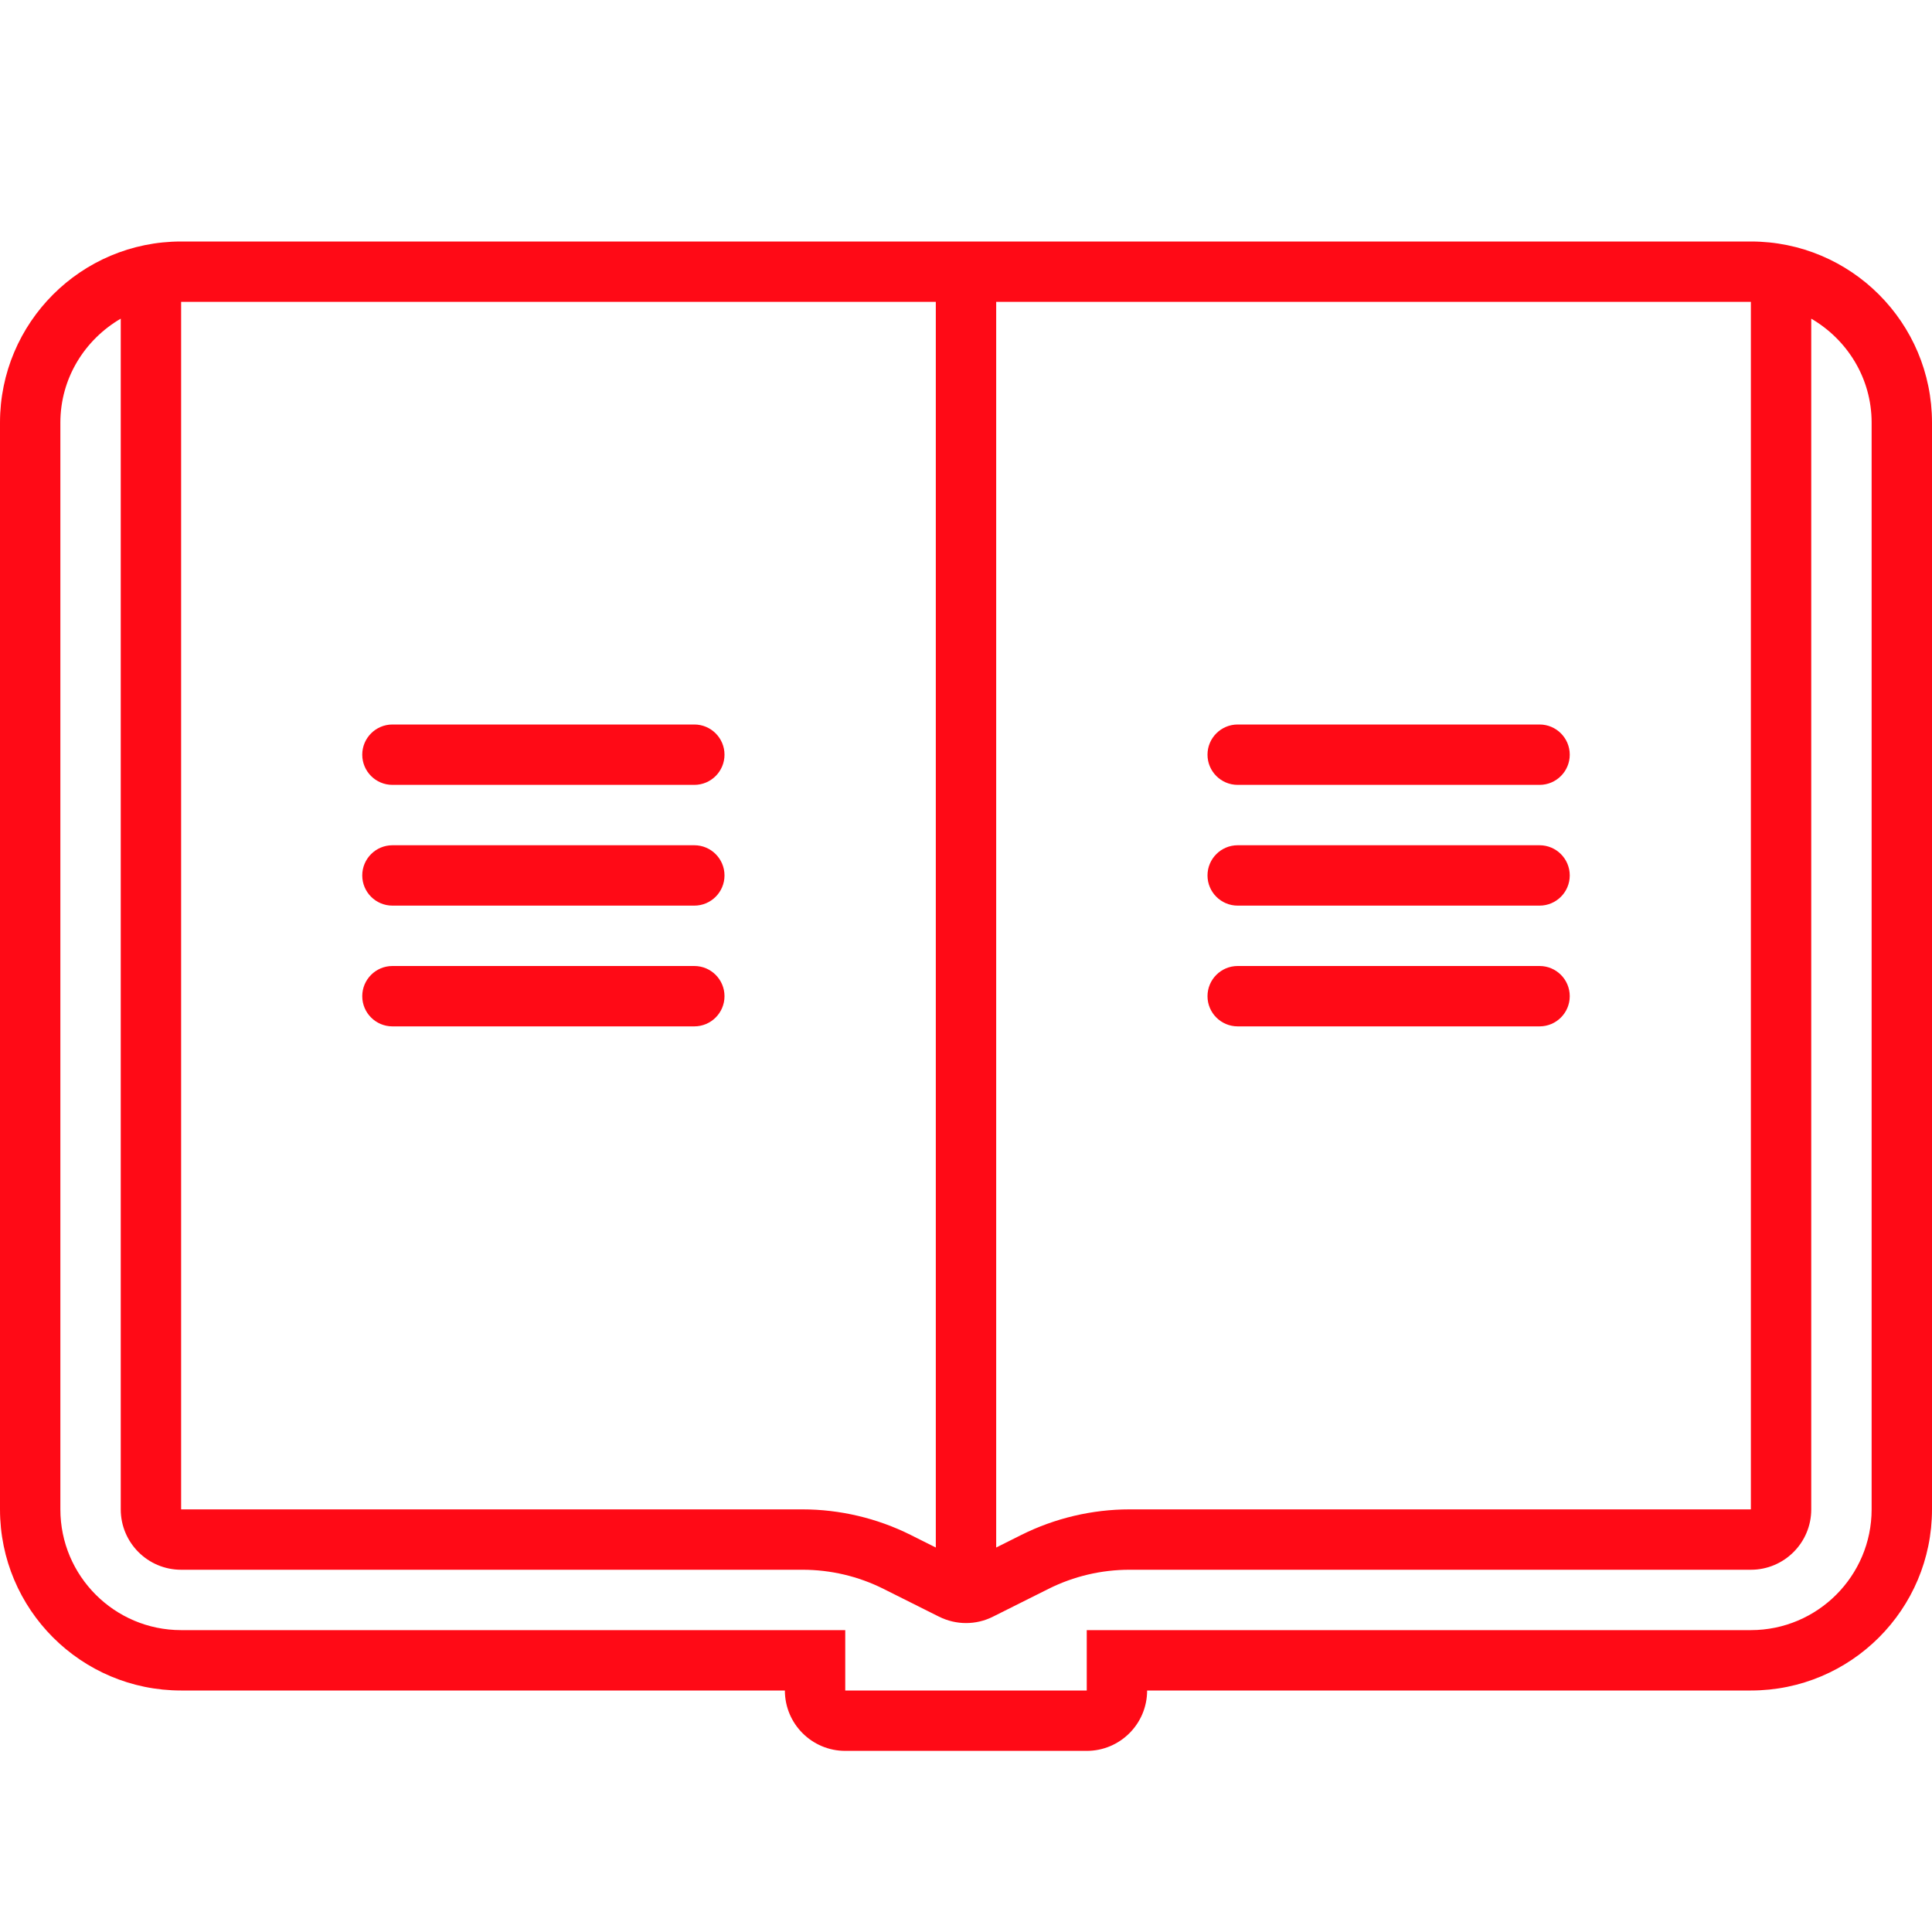
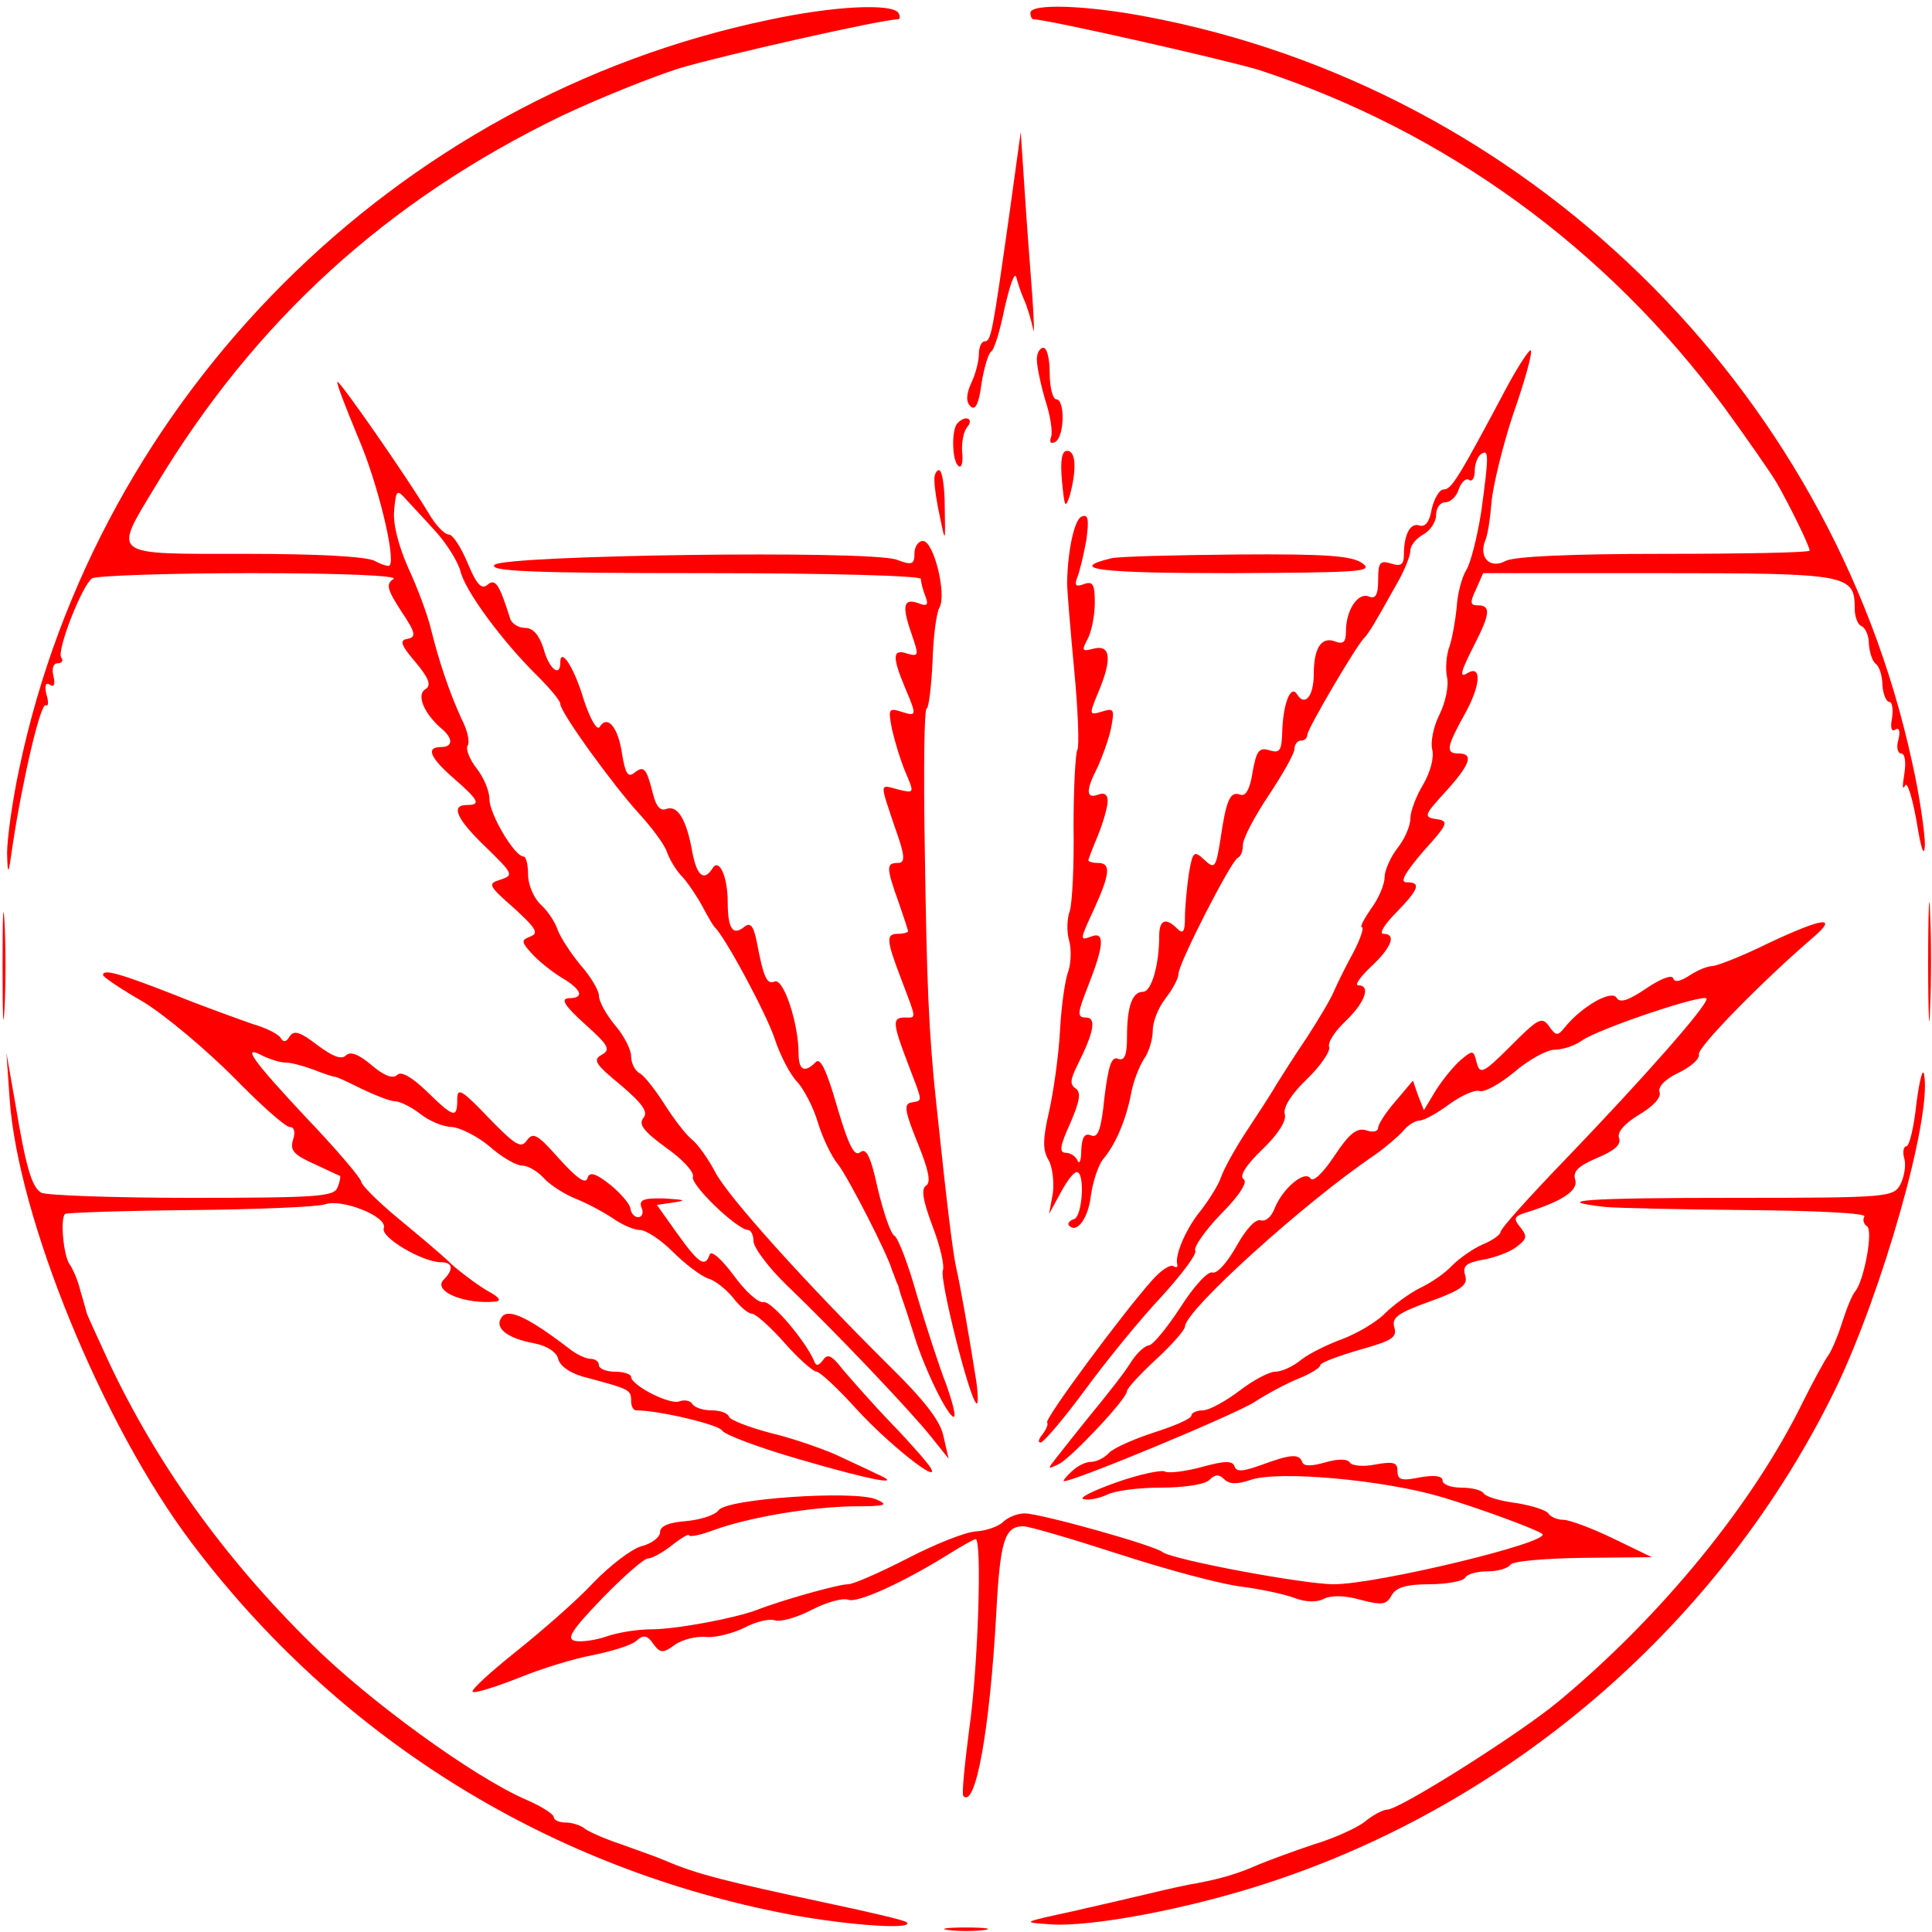
- <svg xmlns="http://www.w3.org/2000/svg" version="1.1" viewBox="0 0 32 32">
-   <path d="M29,4H3C1.343,4,0,5.343,0,7v18c0,1.657,1.343,3,3,3h10c0,0.552,0.448,1,1,1h4c0.552,0,1-0.448,1-1h10  c1.657,0,3-1.343,3-3V7C32,5.343,30.657,4,29,4z M29,5v20H18.708c-0.618,0-1.236,0.146-1.789,0.422l-0.419,0.21V5H29z M15.5,5  v20.632l-0.419-0.21C14.528,25.146,13.91,25,13.292,25H3V5H15.5z M31,25c0,1.103-0.897,2-2,2H18v1h-4v-1H3c-1.103,0-2-0.897-2-2V7  c0-0.737,0.405-1.375,1-1.722V25c0,0.552,0.448,1,1,1h10.292c0.466,0,0.925,0.108,1.342,0.317l0.919,0.46  c0.141,0.07,0.294,0.106,0.447,0.106c0.153,0,0.306-0.035,0.447-0.106l0.919-0.46C17.783,26.108,18.242,26,18.708,26H29  c0.552,0,1-0.448,1-1V5.278C30.595,5.625,31,6.263,31,7V25z M6,12.5C6,12.224,6.224,12,6.5,12h5c0.276,0,0.5,0.224,0.5,0.5  S11.776,13,11.5,13h-5C6.224,13,6,12.776,6,12.5z M6,14.5C6,14.224,6.224,14,6.5,14h5c0.276,0,0.5,0.224,0.5,0.5S11.776,15,11.5,15  h-5C6.224,15,6,14.776,6,14.5z M6,16.5C6,16.224,6.224,16,6.5,16h5c0.276,0,0.5,0.224,0.5,0.5S11.776,17,11.5,17h-5  C6.224,17,6,16.776,6,16.5z M20,12.5c0-0.276,0.224-0.5,0.5-0.5h5c0.276,0,0.5,0.224,0.5,0.5S25.776,13,25.5,13h-5  C20.224,13,20,12.776,20,12.5z M20,14.5c0-0.276,0.224-0.5,0.5-0.5h5c0.276,0,0.5,0.224,0.5,0.5S25.776,15,25.5,15h-5  C20.224,15,20,14.776,20,14.5z M20,16.5c0-0.276,0.224-0.5,0.5-0.5h5c0.276,0,0.5,0.224,0.5,0.5S25.776,17,25.5,17h-5  C20.224,17,20,16.776,20,16.5z" fill="#ff0a16" />
+ <svg xmlns="http://www.w3.org/2000/svg" version="1.0" width="300pt" height="300pt" viewBox="0 0 300 300" preserveAspectRatio="xMidYMid meet">
+   <g transform="translate(0,300) scale(0.1,-0.1)" fill="#ff0000" stroke="none">
+     <path d="M1193 2969 c-579 -121 -1041 -583 -1163 -1162 -11 -51 -19 -110 -19 -132 1 -37 2 -35 9 15 15 99 43 219 51 215 4 -3 5 5 1 17 -3 13 -1 19 5 15 7 -5 9 0 6 13 -3 12 0 20 6 20 7 0 10 4 6 9 -7 12 33 113 48 123 7 4 118 8 247 8 145 0 229 -4 221 -9 -12 -8 -10 -16 12 -50 22 -33 24 -40 10 -43 -13 -2 -11 -9 12 -36 21 -25 25 -36 16 -42 -15 -8 -3 -37 23 -60 20 -16 20 -30 1 -30 -24 0 -18 -16 20 -49 39 -34 42 -41 20 -41 -26 0 -16 -22 30 -66 42 -41 43 -43 22 -50 -20 -6 -19 -9 21 -44 34 -31 39 -39 26 -44 -15 -6 -15 -8 2 -27 10 -11 31 -28 46 -37 32 -19 36 -32 11 -32 -13 -1 -6 -12 25 -40 37 -33 41 -40 26 -48 -14 -8 -9 -15 30 -47 34 -29 43 -42 35 -51 -8 -10 1 -21 35 -46 26 -18 44 -38 42 -45 -5 -12 69 -83 86 -83 4 0 8 -8 8 -17 0 -10 23 -41 52 -69 76 -73 190 -193 223 -234 l28 -35 -8 35 c-5 24 -30 56 -84 109 -129 128 -252 264 -271 302 -10 19 -26 42 -36 50 -9 7 -28 32 -42 54 -14 22 -31 44 -38 48 -8 4 -14 16 -14 27 0 10 -11 32 -25 48 -14 17 -25 37 -25 46 0 8 -13 30 -29 48 -15 18 -31 43 -35 54 -4 12 -15 29 -26 39 -11 10 -20 31 -20 47 0 15 -3 28 -7 28 -14 0 -53 66 -53 89 0 13 -9 34 -20 48 -11 14 -17 30 -14 35 4 5 0 24 -9 41 -19 41 -36 92 -48 141 -5 21 -21 64 -35 94 -15 34 -24 68 -22 89 3 33 4 34 20 16 9 -10 30 -32 46 -50 16 -18 33 -45 37 -60 7 -30 64 -108 120 -163 19 -19 35 -38 35 -43 0 -13 81 -125 122 -170 21 -23 41 -50 44 -61 4 -11 14 -28 24 -38 9 -10 23 -31 31 -46 8 -15 16 -29 19 -32 16 -15 79 -132 93 -173 8 -25 24 -56 35 -67 10 -11 25 -39 32 -63 7 -23 21 -53 32 -66 16 -21 77 -140 83 -163 2 -5 4 -10 5 -13 1 -3 3 -8 5 -12 1 -5 4 -15 7 -23 3 -8 11 -33 18 -55 16 -52 52 -125 61 -125 4 0 -2 23 -12 51 -11 28 -31 90 -45 137 -13 47 -29 89 -35 93 -6 3 -17 36 -26 73 -11 51 -18 64 -27 57 -9 -8 -18 9 -36 70 -16 56 -26 77 -33 70 -18 -18 -27 -13 -27 14 0 45 -23 116 -37 111 -12 -5 -17 4 -28 62 -5 25 -10 30 -19 23 -18 -15 -26 -3 -26 38 0 41 -14 70 -24 52 -13 -20 -24 -11 -31 26 -9 51 -23 73 -40 67 -9 -4 -16 3 -21 23 -10 40 -14 45 -29 33 -10 -8 -14 -1 -19 29 -6 42 -23 62 -35 42 -4 -6 -15 13 -25 44 -15 50 -36 81 -36 56 0 -24 -18 -9 -26 22 -7 21 -16 32 -29 32 -10 0 -21 7 -23 15 -17 54 -23 62 -35 52 -9 -8 -17 0 -31 34 -10 24 -23 44 -29 44 -7 0 -21 15 -32 34 -33 55 -138 206 -141 203 -2 -2 13 -40 32 -86 30 -69 59 -188 49 -199 -2 -2 -12 1 -23 7 -13 7 -91 11 -201 11 -212 0 -206 -5 -139 106 154 256 359 443 630 574 57 27 139 60 183 74 67 20 315 76 339 76 4 0 4 5 1 10 -10 15 -100 11 -202 -11z" />
+     <path d="M1600 2980 c0 -5 2 -10 5 -10 21 0 303 -64 351 -79 289 -95 538 -276 721 -523 37 -51 74 -104 82 -118 20 -35 51 -98 51 -105 0 -3 -102 -5 -226 -5 -145 0 -233 -4 -246 -11 -24 -13 -42 5 -32 31 4 8 8 35 10 60 2 24 17 87 34 138 18 51 30 95 27 98 -2 2 -18 -22 -35 -53 -77 -145 -88 -163 -100 -163 -7 0 -15 -14 -19 -31 -3 -19 -10 -28 -19 -25 -14 5 -24 -14 -24 -45 0 -16 -5 -19 -20 -14 -17 5 -20 2 -20 -25 0 -24 -4 -31 -15 -26 -17 6 -35 -22 -35 -54 0 -17 -4 -21 -17 -16 -21 8 -33 -10 -33 -51 0 -34 -14 -51 -26 -31 -10 16 -22 -16 -23 -60 -1 -28 -4 -32 -20 -27 -16 5 -20 -1 -26 -34 -4 -27 -11 -38 -19 -35 -16 6 -22 -8 -31 -70 -7 -44 -9 -46 -25 -31 -16 15 -18 13 -24 -22 -3 -21 -6 -51 -6 -68 0 -22 -3 -26 -12 -17 -18 18 -28 14 -28 -12 0 -44 -12 -86 -25 -86 -17 0 -25 -23 -25 -71 0 -28 -4 -37 -14 -33 -10 4 -15 -11 -21 -60 -5 -50 -10 -64 -21 -59 -10 4 -14 -3 -15 -23 0 -16 -3 -23 -6 -16 -2 6 -11 12 -18 12 -11 0 -9 11 7 46 15 35 17 48 8 54 -9 6 -8 14 3 36 26 52 30 74 13 74 -14 0 -13 7 4 50 24 61 26 84 5 76 -19 -7 -19 -7 5 45 24 53 25 69 5 69 -8 0 -15 2 -15 4 0 2 7 20 15 39 8 20 15 44 15 53 0 10 -5 14 -15 10 -19 -7 -19 7 -1 42 7 15 17 42 21 60 6 31 5 33 -14 27 -20 -6 -20 -5 -6 29 22 52 20 75 -6 69 -19 -5 -20 -4 -10 15 6 11 11 37 11 56 0 29 -3 34 -17 29 -13 -5 -15 -2 -10 11 4 10 10 36 14 58 4 31 3 40 -7 36 -11 -3 -22 -50 -23 -103 0 -11 5 -72 11 -135 6 -63 8 -119 5 -124 -3 -5 -6 -59 -6 -120 1 -60 -2 -119 -6 -131 -4 -11 -5 -31 -1 -45 4 -14 3 -35 -1 -48 -5 -12 -11 -54 -13 -92 -2 -38 -10 -95 -17 -126 -10 -43 -10 -60 -1 -75 6 -10 9 -33 7 -51 l-6 -33 18 33 c9 17 20 32 25 32 13 0 9 -68 -4 -73 -7 -2 -11 -7 -8 -10 12 -13 30 11 34 47 3 21 11 45 18 55 20 23 36 61 44 101 3 19 13 44 20 55 8 11 14 31 14 45 0 14 9 36 20 50 11 14 20 31 20 38 0 16 82 176 92 180 5 2 8 11 8 20 0 10 18 44 40 77 22 33 40 65 40 72 0 7 5 13 10 13 6 0 10 4 10 9 0 9 78 142 89 151 3 3 12 16 19 29 8 13 22 39 33 58 10 18 19 40 19 48 0 8 9 19 20 25 11 6 20 20 20 30 0 11 6 20 14 20 8 0 18 9 21 20 4 11 11 18 16 15 5 -4 9 3 9 14 0 11 5 23 10 26 12 8 12 -2 0 -90 -6 -38 -16 -78 -23 -90 -7 -11 -14 -37 -15 -58 -2 -20 -7 -48 -11 -60 -5 -13 -7 -35 -4 -49 3 -14 -3 -40 -12 -58 -9 -18 -14 -42 -11 -54 3 -13 -3 -35 -14 -54 -11 -18 -20 -42 -20 -53 0 -12 -9 -32 -20 -46 -11 -14 -20 -35 -20 -45 0 -11 -9 -33 -21 -49 -11 -16 -18 -29 -14 -29 3 0 -2 -17 -13 -38 -11 -20 -25 -48 -31 -62 -6 -14 -25 -45 -41 -70 -17 -25 -38 -58 -48 -74 -9 -16 -31 -49 -48 -75 -17 -26 -34 -57 -38 -69 -4 -12 -18 -34 -30 -50 -23 -27 -42 -70 -38 -85 1 -5 -1 -6 -6 -3 -5 3 -20 -7 -33 -22 -44 -49 -168 -216 -163 -221 2 -2 -1 -10 -7 -18 -6 -7 -8 -13 -3 -13 5 1 36 37 69 82 33 45 86 110 118 144 32 35 56 67 53 72 -3 5 15 31 40 57 29 29 42 50 35 54 -7 5 4 22 29 46 25 24 38 45 35 55 -3 10 10 31 34 54 22 21 37 44 35 50 -3 7 9 25 26 41 30 29 39 55 19 55 -6 0 3 13 20 29 32 30 40 51 19 51 -7 0 2 15 20 33 36 37 39 47 16 47 -11 0 -2 15 26 48 39 43 40 47 21 50 -21 3 -20 6 14 43 38 42 44 59 20 59 -21 0 -19 10 11 64 23 42 25 74 3 61 -14 -9 -11 2 11 45 24 47 25 60 5 60 -12 0 -13 4 -3 25 l11 25 273 0 c295 0 304 -2 304 -55 0 -13 5 -25 10 -27 6 -2 12 -14 12 -28 1 -14 6 -28 11 -31 5 -4 10 -18 10 -33 1 -14 6 -26 11 -26 4 0 6 -11 4 -25 -3 -15 -1 -22 5 -18 6 4 8 -2 5 -15 -4 -12 -1 -22 4 -22 6 0 8 -13 5 -32 -3 -18 -3 -26 1 -18 3 8 11 -16 18 -55 7 -44 12 -58 13 -37 0 18 -8 76 -20 129 -127 584 -600 1046 -1188 1157 -94 18 -181 21 -181 6z" />
+     <path d="M1567 2665 c-26 -183 -28 -195 -38 -195 -5 0 -9 -9 -9 -20 0 -10 -5 -31 -12 -45 -8 -18 -8 -29 -1 -36 7 -7 13 3 17 35 4 25 11 48 15 50 5 3 14 33 21 68 8 34 15 56 18 48 2 -8 7 -24 12 -35 5 -11 11 -31 14 -45 2 -14 2 9 -1 50 -3 41 -9 116 -12 165 l-6 90 -18 -130z" />
+     <path d="M1610 2442 c0 -11 6 -39 13 -63 8 -24 12 -50 9 -58 -3 -8 0 -11 7 -7 14 9 15 66 1 66 -5 0 -10 18 -10 40 0 22 -4 40 -10 40 -5 0 -10 -8 -10 -18z" />
+     <path d="M1487 2343 c-10 -9 -9 -61 2 -67 4 -3 7 7 5 22 -1 14 2 32 8 39 11 13 -3 19 -15 6z" />
+     <path d="M1649 2253 c4 -40 5 -44 12 -23 11 40 10 70 -4 70 -8 0 -11 -14 -8 -47z" />
+     <path d="M1451 2253 c0 -10 4 -36 9 -58 8 -39 8 -38 7 18 0 31 -4 57 -9 57 -4 0 -8 -8 -7 -17z" />
+     <path d="M1420 2141 c0 -18 -4 -19 -28 -10 -44 15 -608 7 -624 -8 -10 -10 55 -13 325 -13 198 0 337 -4 337 -9 0 -5 3 -17 7 -27 5 -13 3 -16 -10 -11 -24 9 -27 -3 -12 -46 12 -35 12 -37 -6 -32 -23 8 -24 -4 -4 -52 19 -45 19 -46 -6 -38 -19 6 -20 4 -14 -27 4 -18 13 -48 21 -67 14 -33 14 -33 -11 -27 -30 8 -29 12 -6 -57 17 -47 17 -57 5 -57 -18 0 -18 -7 1 -60 8 -23 15 -44 15 -46 0 -2 -7 -4 -15 -4 -20 0 -19 -9 5 -72 24 -63 23 -58 5 -58 -20 0 -19 -9 5 -72 24 -63 23 -56 5 -60 -12 -2 -10 -14 10 -63 17 -42 21 -61 13 -66 -8 -5 -5 -23 10 -63 12 -31 19 -62 16 -69 -5 -13 40 -195 52 -206 3 -3 3 12 0 34 -12 76 -25 150 -32 180 -5 27 -12 79 -30 250 -12 111 -15 190 -18 398 -2 119 -1 217 3 217 3 0 7 32 9 71 1 39 6 78 11 86 11 21 -9 103 -26 103 -7 0 -13 -9 -13 -19z" />
+     <path d="M1725 2133 c-69 -17 -17 -23 186 -23 199 1 222 2 205 15 -16 12 -55 15 -195 14 -97 -1 -185 -3 -196 -6z" />
+     <path d="M2994 1505 c0 -82 2 -115 3 -72 2 43 2 110 0 150 -1 40 -3 5 -3 -78z" />
+     <path d="M4 1500 c0 -74 1 -105 3 -67 2 37 2 97 0 135 -2 37 -3 6 -3 -68z" />
+     <path d="M2745 1535 c-38 -19 -77 -34 -85 -35 -9 0 -25 -7 -37 -15 -14 -9 -23 -11 -25 -4 -2 6 -20 -1 -42 -16 -28 -19 -41 -23 -46 -14 -8 12 -53 -13 -80 -46 -11 -14 -14 -14 -25 2 -11 15 -17 11 -59 -31 -43 -43 -48 -45 -53 -26 -5 20 -6 20 -26 3 -11 -10 -28 -31 -38 -47 l-18 -30 -9 23 -8 23 -27 -32 c-15 -17 -27 -36 -27 -41 0 -6 -8 -8 -19 -4 -14 4 -26 -5 -49 -40 -18 -27 -33 -41 -37 -35 -9 14 -44 -16 -56 -47 -5 -13 -14 -20 -21 -18 -8 3 -23 -13 -38 -40 -14 -25 -30 -43 -37 -41 -7 3 -29 -21 -50 -54 -21 -32 -43 -59 -49 -59 -7 -1 -20 -13 -29 -28 -10 -16 -37 -50 -60 -78 -22 -27 -47 -59 -55 -69 -14 -18 -14 -18 5 -9 21 12 105 101 105 113 0 4 20 26 45 49 25 23 45 46 45 51 0 25 187 194 294 266 17 12 37 29 45 38 7 9 19 16 25 16 7 0 27 11 46 25 19 14 40 23 47 21 7 -3 31 10 54 29 22 19 51 35 63 35 12 0 31 6 42 14 27 19 194 75 194 65 0 -12 -98 -123 -219 -249 -56 -58 -101 -108 -101 -113 0 -4 -12 -13 -27 -19 -16 -7 -37 -22 -48 -33 -11 -12 -33 -27 -50 -35 -16 -8 -41 -26 -55 -40 -14 -14 -44 -31 -65 -39 -22 -8 -51 -22 -64 -32 -13 -11 -31 -19 -41 -19 -9 0 -34 -13 -56 -30 -21 -16 -47 -30 -56 -30 -10 0 -18 -4 -18 -8 0 -5 -26 -16 -57 -26 -31 -10 -63 -24 -71 -32 -7 -8 -20 -14 -28 -14 -9 0 -22 -7 -30 -15 -9 -8 -14 -15 -12 -15 17 0 267 104 296 123 20 13 52 30 70 37 17 7 32 16 32 20 0 4 27 14 61 24 50 14 59 19 54 35 -4 15 5 22 55 40 50 18 60 26 55 41 -4 14 1 19 28 24 18 3 42 12 52 20 16 12 17 16 6 30 -11 13 -10 17 5 22 59 18 85 35 80 52 -4 13 4 21 34 34 27 11 38 21 34 31 -3 9 8 22 31 36 22 13 35 27 32 35 -3 8 8 20 29 30 19 9 34 22 32 29 -2 11 99 114 177 181 41 35 15 31 -70 -9z" />
+     <path d="M160 1486 c0 -3 28 -22 63 -42 34 -21 96 -73 139 -116 42 -43 81 -78 88 -78 7 0 9 -8 5 -20 -5 -16 1 -23 32 -37 21 -10 39 -18 41 -19 1 -1 0 -9 -4 -18 -5 -14 -31 -16 -228 -16 -121 0 -226 4 -232 8 -15 9 -24 41 -40 137 l-14 80 5 -72 c13 -184 144 -505 282 -688 225 -299 545 -500 910 -574 91 -19 214 -29 201 -16 -2 3 -58 16 -124 30 -159 34 -202 45 -249 65 -11 5 -42 16 -70 26 -27 9 -54 21 -59 26 -6 4 -18 8 -28 8 -10 0 -18 4 -18 8 0 5 -19 17 -42 27 -82 35 -248 156 -335 243 -136 134 -240 280 -314 437 -18 39 -33 72 -34 75 -1 3 -5 19 -10 35 -4 17 -12 35 -17 42 -9 12 -15 70 -7 78 3 2 90 5 194 6 105 1 199 5 210 9 26 9 97 -19 91 -37 -6 -14 60 -53 89 -53 18 0 20 -11 4 -27 -18 -18 33 -39 81 -34 9 1 5 7 -12 16 -14 8 -40 27 -57 42 -16 16 -55 48 -85 73 -30 25 -55 50 -55 55 -1 6 -39 51 -86 100 -85 91 -101 114 -66 95 11 -5 26 -10 35 -10 8 0 27 -5 43 -11 15 -6 30 -11 33 -11 3 0 22 -9 42 -19 21 -10 44 -19 51 -19 8 0 26 -9 40 -20 14 -11 36 -20 49 -20 12 -1 39 -14 58 -30 19 -17 42 -30 51 -30 9 0 24 -9 33 -19 10 -11 32 -25 49 -32 18 -7 44 -21 59 -31 14 -10 33 -18 42 -18 9 0 32 -15 51 -34 19 -19 43 -37 54 -41 11 -3 29 -17 40 -31 10 -13 23 -24 29 -24 5 0 28 -20 50 -45 22 -25 45 -45 50 -45 5 0 33 -26 61 -57 49 -54 133 -121 116 -92 -5 8 -32 39 -61 69 -29 30 -62 68 -75 83 -17 22 -24 26 -31 15 -7 -9 -11 -10 -14 -1 -14 32 -66 93 -78 91 -8 -2 -29 17 -47 42 -18 24 -34 39 -37 32 -7 -21 -17 -14 -50 32 l-32 45 27 4 c20 3 16 4 -14 6 -34 1 -41 -2 -37 -14 4 -8 1 -15 -5 -15 -6 0 -11 6 -12 13 0 6 -14 23 -31 37 -24 19 -33 21 -36 10 -3 -9 -17 1 -44 31 -33 37 -40 42 -50 28 -9 -13 -18 -7 -59 35 -42 44 -49 48 -49 29 0 -30 -5 -29 -47 12 -24 23 -40 32 -46 26 -7 -7 -21 -1 -40 15 -20 17 -33 22 -40 15 -7 -7 -21 -1 -44 16 -26 20 -36 24 -43 14 -5 -9 -10 -10 -14 -3 -3 6 -23 16 -44 22 -20 7 -76 27 -123 46 -82 32 -109 40 -109 30z" />
+     <path d="M2976 1288 c-4 -38 -11 -68 -16 -68 -4 0 -6 -9 -3 -19 3 -10 0 -28 -6 -40 -11 -20 -18 -21 -258 -21 -228 0 -288 -4 -202 -14 19 -2 119 -4 222 -5 113 -1 186 -5 182 -10 -3 -5 -1 -12 4 -15 10 -6 -4 -83 -18 -101 -5 -5 -14 -28 -21 -50 -7 -22 -17 -45 -22 -51 -5 -7 -22 -38 -38 -70 -78 -160 -221 -334 -380 -466 -60 -50 -247 -168 -266 -168 -6 0 -22 -8 -35 -19 -13 -10 -49 -26 -79 -35 -30 -10 -68 -24 -85 -31 -34 -15 -59 -22 -95 -29 -14 -2 -45 -9 -70 -15 -25 -6 -81 -19 -125 -29 -78 -17 -79 -17 -35 -20 63 -5 216 24 338 64 383 125 707 407 883 769 72 150 148 417 137 485 -2 14 -7 -5 -12 -42z" />
+     <path d="M780 956 c-14 -17 6 -34 50 -42 20 -4 35 -14 37 -25 4 -12 21 -23 47 -29 63 -17 66 -18 66 -35 0 -8 3 -15 8 -15 35 0 127 -22 133 -31 4 -7 58 -27 120 -45 113 -33 167 -43 119 -22 -14 7 -43 20 -64 30 -21 9 -66 25 -100 33 -34 9 -62 20 -64 25 -2 6 -14 10 -27 10 -13 0 -26 4 -30 10 -3 5 -12 7 -20 4 -15 -6 -75 25 -75 38 0 4 -11 8 -25 8 -14 0 -25 5 -25 10 0 6 -6 10 -13 10 -7 0 -22 7 -32 15 -64 49 -94 63 -105 51z" />
+     <path d="M1958 725 c-28 -10 -38 -11 -41 -2 -3 9 -15 9 -51 -1 -26 -7 -52 -10 -57 -7 -5 3 -39 -4 -76 -17 -36 -13 -59 -24 -50 -26 9 -2 25 2 36 7 11 6 48 11 83 11 37 0 69 5 76 12 9 9 15 9 23 1 8 -8 20 -8 41 -1 43 15 208 0 298 -27 60 -18 149 -51 155 -57 13 -13 -257 -78 -324 -78 -47 0 -250 38 -266 50 -14 11 -190 60 -214 60 -11 0 -26 -6 -33 -13 -7 -7 -26 -14 -43 -15 -16 -1 -64 -20 -106 -42 -43 -22 -84 -40 -92 -40 -15 0 -104 -25 -142 -40 -35 -13 -125 -30 -164 -30 -21 0 -52 -5 -69 -11 -17 -6 -39 -9 -49 -7 -14 3 -6 16 42 66 33 34 65 62 71 62 6 0 23 9 38 21 14 11 26 18 26 15 0 -3 17 0 38 8 55 20 150 36 218 37 50 0 55 2 34 11 -35 14 -231 1 -244 -17 -6 -8 -29 -15 -51 -17 -27 -2 -40 -8 -40 -17 0 -8 -13 -18 -29 -22 -15 -4 -49 -30 -75 -57 -25 -27 -79 -74 -119 -106 -40 -32 -71 -60 -68 -63 2 -3 34 7 70 21 36 15 89 31 117 36 29 6 59 15 67 22 11 10 17 9 26 -4 11 -15 15 -16 34 -2 11 8 34 14 49 12 15 -1 42 6 60 15 17 9 38 14 46 11 8 -3 34 4 57 16 23 12 48 19 57 16 14 -6 86 27 155 70 21 13 40 24 43 24 10 0 4 -198 -10 -295 -7 -55 -12 -102 -9 -104 19 -19 41 103 51 284 6 113 13 135 42 135 9 0 77 -20 151 -44 74 -24 160 -47 190 -50 30 -4 67 -12 82 -18 17 -6 33 -6 43 -1 11 6 32 6 57 -1 34 -9 41 -8 49 7 7 12 23 17 59 17 27 0 52 5 55 10 3 6 19 10 35 10 16 0 32 5 35 10 3 6 53 10 113 11 l107 1 -60 29 c-33 16 -68 29 -77 29 -9 0 -19 4 -23 9 -3 6 -26 13 -50 17 -25 3 -48 10 -51 15 -3 5 -18 9 -35 9 -16 0 -29 5 -29 11 0 7 -12 9 -35 5 -29 -6 -35 -4 -35 10 0 13 -6 15 -34 10 -19 -4 -37 -2 -40 3 -4 6 -18 6 -39 0 -21 -6 -33 -6 -35 1 -5 13 -18 12 -64 -5z" />
+     <path d="M1473 3 c15 -2 39 -2 55 0 15 2 2 4 -28 4 -30 0 -43 -2 -27 -4z" />
+   </g>
</svg>
